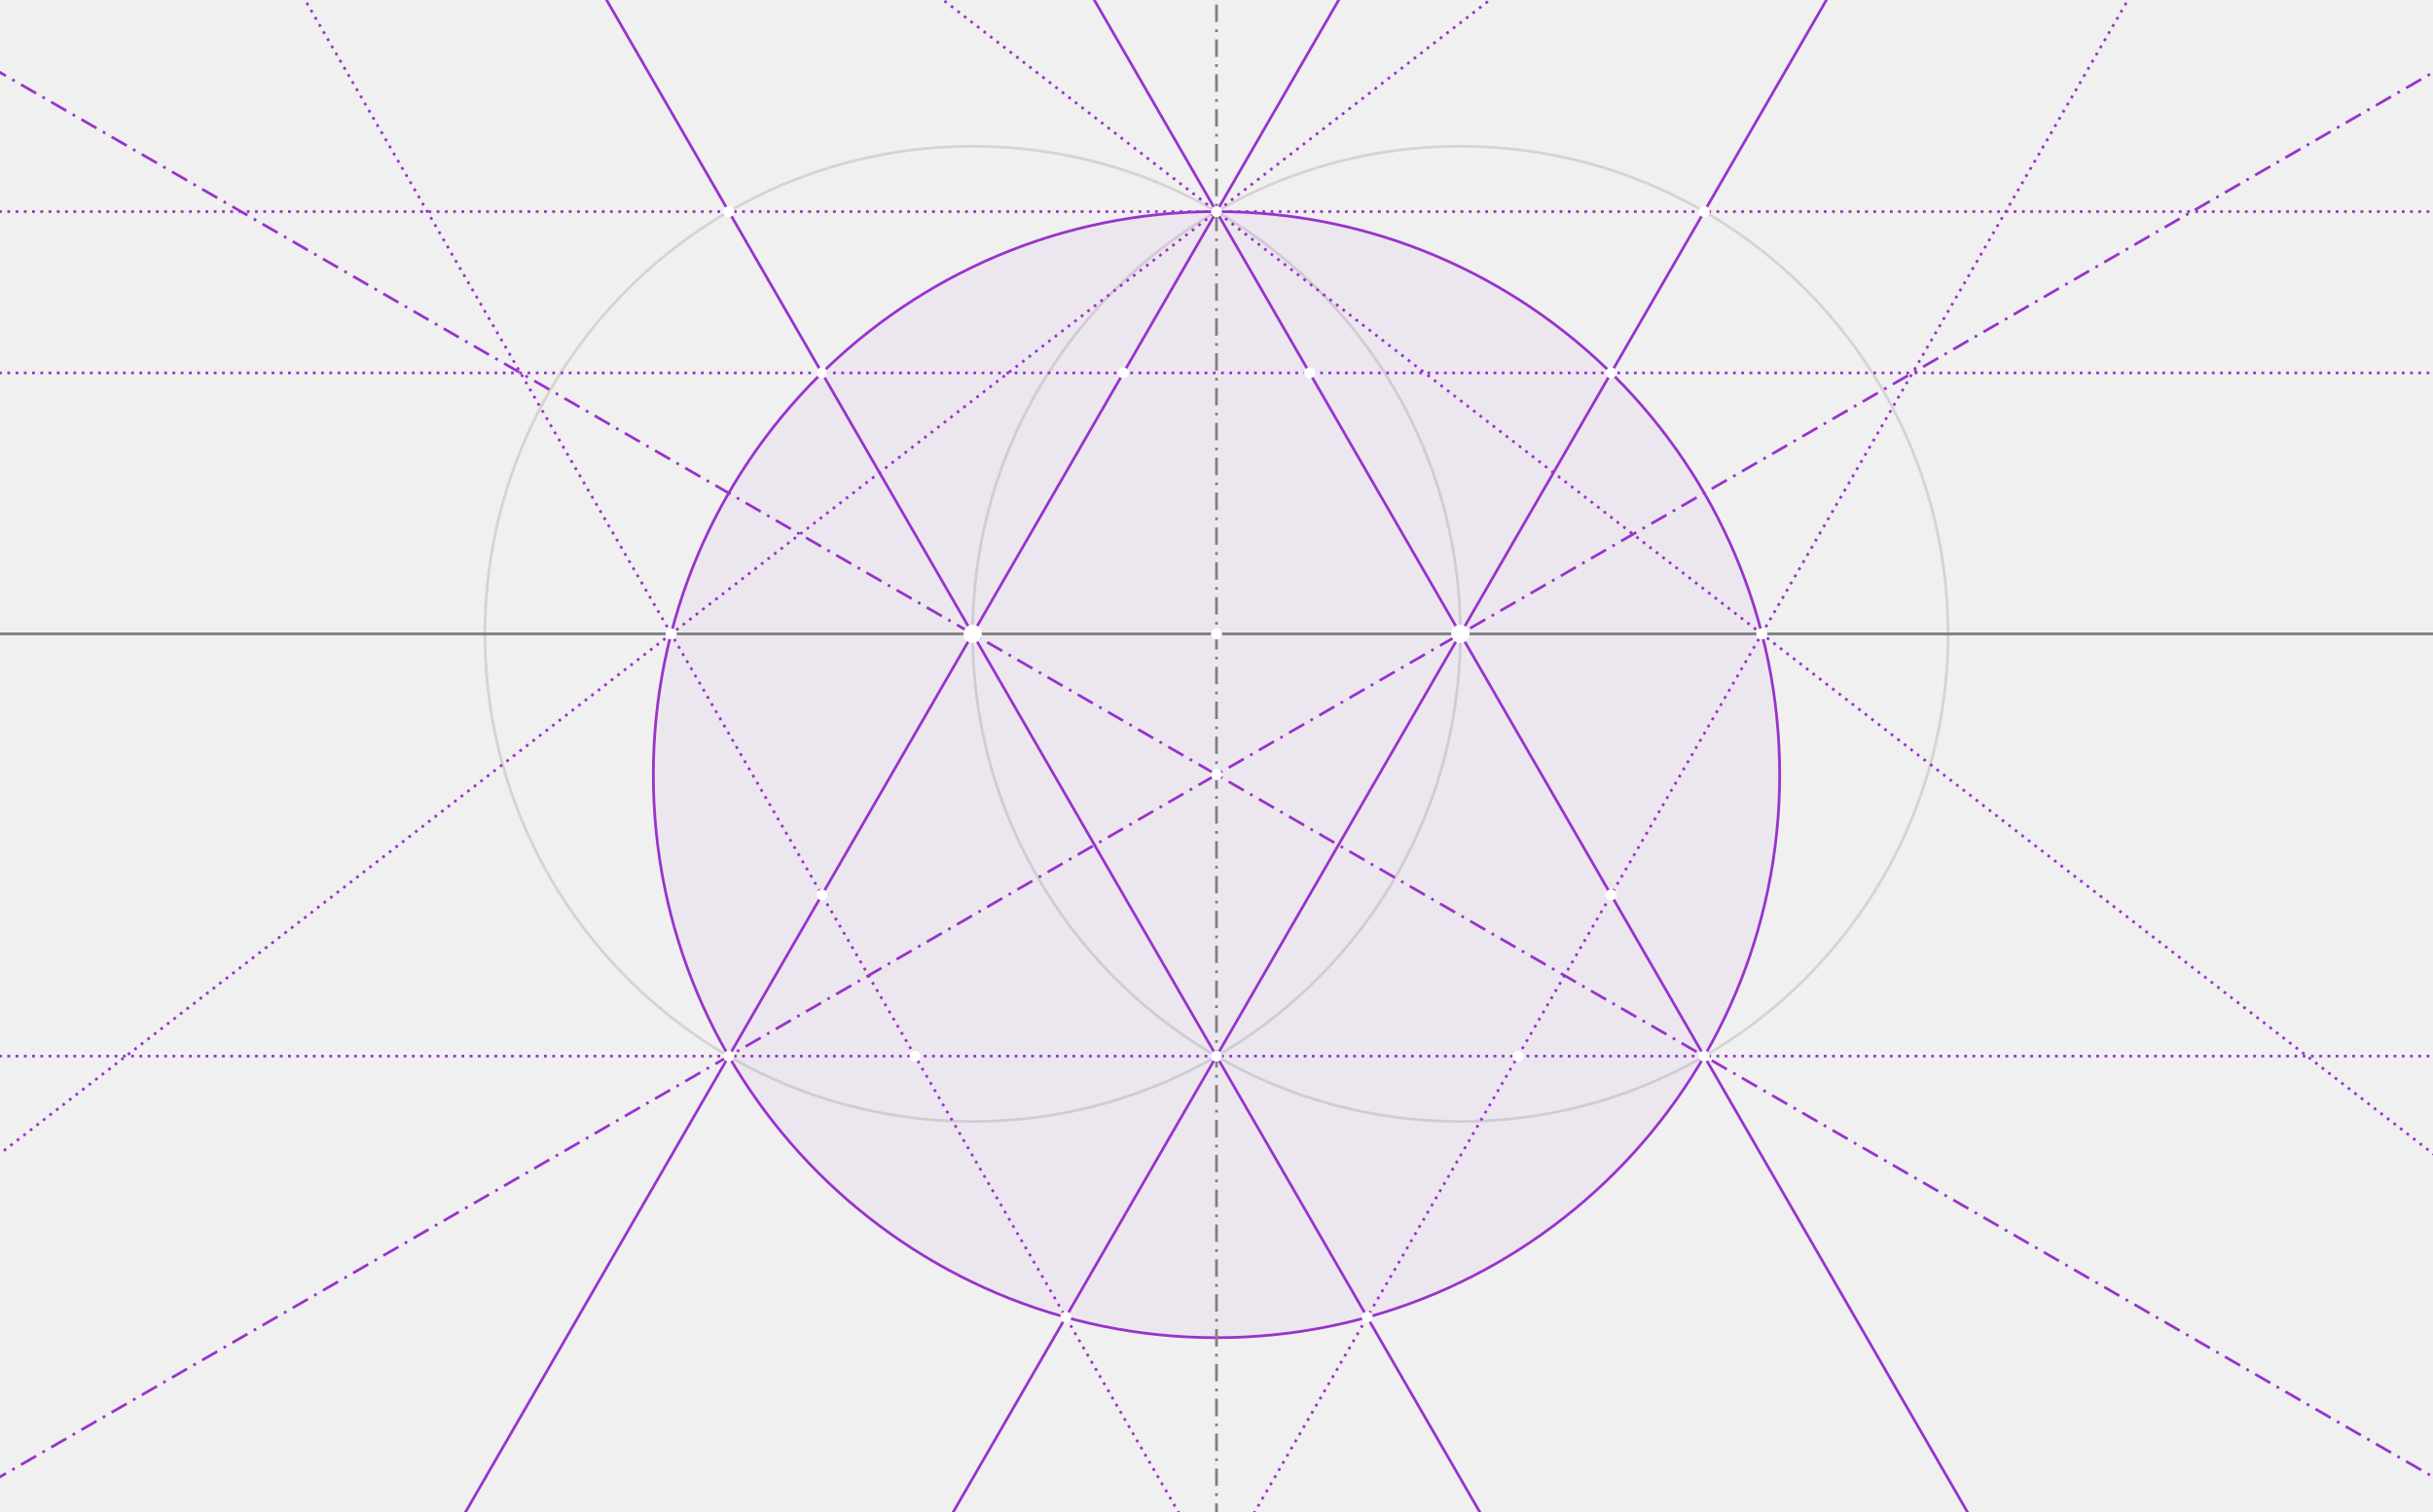
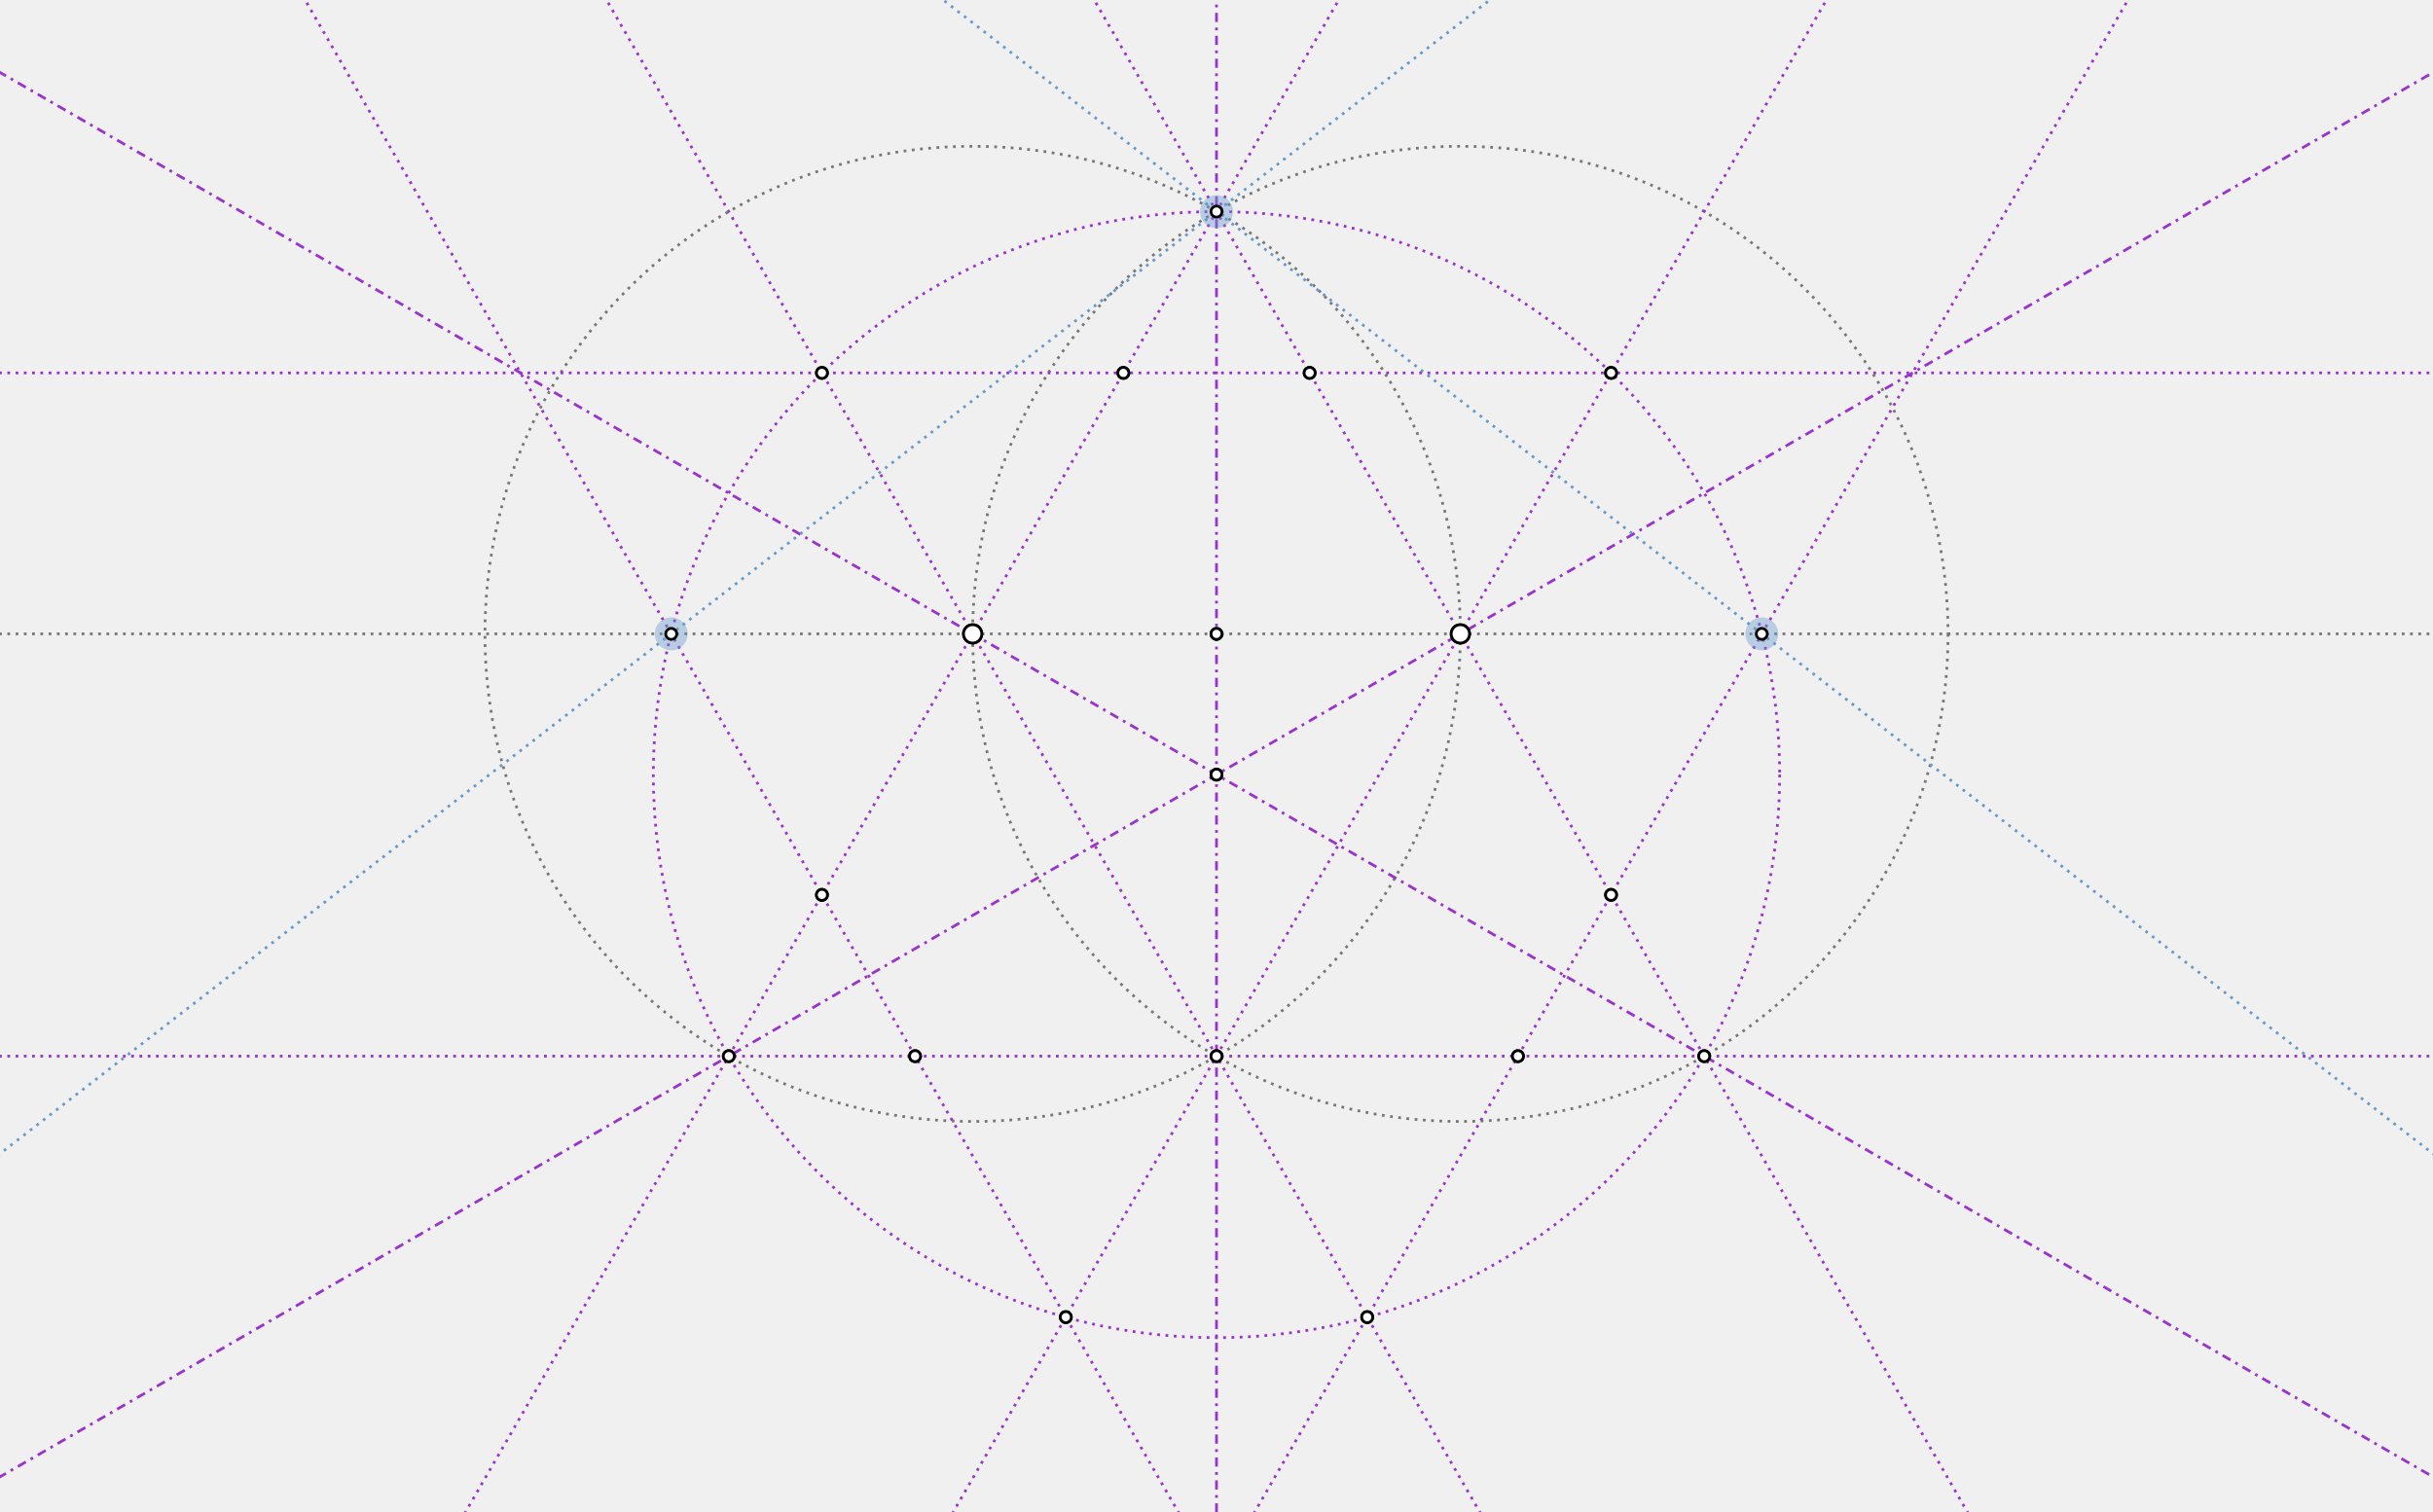
<svg xmlns="http://www.w3.org/2000/svg" version="1.1" baseProfile="full" x="0px" y="0px" width="1326px" height="824px" viewBox="0 0 1326 824">
  <style>
- .point { stroke: black; stroke-width: 3; fill: white; }
- .line { stroke: #808080; stroke-width: 3; stroke-opacity: 0.3; stroke-linejoin: round; stroke-linecap: butt; } 
- .circle { stroke: #808080; stroke-width: 3; stroke-opacity: 0.3; stroke-linejoin: round; stroke-linecap: butt; fill: none; } 
- .polygon { stroke-width: 5; stroke-linejoin: round; stroke-linecap: butt; fill: none; } 
- .bisector { stroke-dasharray: 13, 5, 3, 5; }
- .secondary { stroke-dasharray: 3 5; } 
- .root3 { stroke: #93C; stroke-width: 5; fill: #93C; fill-opacity: 0.2; stroke-opacity: 0.7; } 
- .segment { stroke-width: 7; stroke-linecap: round; } 
+ .golden { stroke: #DA0; stroke-opacity: 0.4; fill: #DA0; } 
+ .selected { stroke: #69C; stroke-opacity: 0.4; fill: #69C; } 
+ .point { stroke: black; stroke-width: 1.5; fill: white; }
+ .point &gt; path:nth-child(1) { stroke: black;  fill: none; }
+ .point &gt; path:nth-child(2) { stroke: black; stroke-width: 1.5;  fill: white; }
+ .point.golden &gt; path:nth-child(1) { stroke-width: 12;   stroke: #DA0; stroke-opacity: 0.4; fill: #DA0;  }
+ .point.golden &gt; path:nth-child(2) { stroke: black; stroke-width: 1.5; stroke-opacity: 1; fill: white; }
+ .point.selected &gt; path:nth-child(1) { stroke-width: 12;   stroke: #69C; stroke-opacity: 0.4; fill: #DA0;  }
+ .point.selected &gt; path:nth-child(2) { stroke: black; stroke-width: 1.5; stroke-opacity: 1; fill: white; }
+ .line { stroke: #93C; stroke-width: 1.5; stroke-opacity: 1; stroke-dasharray: 1.5 3;  } 
+ .line.selected { stroke: #69C; }
+ .circle {fill: none; stroke: #93C; stroke-width: 1.5; stroke-opacity: 1; stroke-dasharray: 1.5 3; }
+ .polygon { stroke-width: 5; stroke-linejoin: round;  fill: #93C; fill-opacity: .1; } 
+ .bisector { stroke-dasharray: 1.5, 3, 5, 3; }
+ .segment {} 
.a { stroke-width: 4; } 
.b { stroke-width: 8; } 
.c { stroke-width: 12; } 
.d { stroke-width: 16; } 
- .golden { stroke: #DA0; stroke-opacity: 0.4; fill: #DA0; } 
- .point.golden { stroke-width: 12; fill: black; }
+ #base .circle { stroke: #777; }
+ #base .line { stroke: #777; }
  </style>
-   <g stroke-linejoin="miter" stroke-dashoffset="0" stroke-dasharray="none" stroke-width="1" stroke-miterlimit="10.000" stroke-linecap="square">
-     <g id="misc" />
-     <g id="layer0">
-       <g stroke-linejoin="round" stroke-width="1.5" stroke-linecap="round" fill="none" stroke-opacity=".247" stroke="#808080">
+   <g>
+     <g id="base">
+       <g class="line base">
+         <path d="M -5 345.55 L 1331.0 345.55" />
+       </g>
+       <g class="circle">
        <path d="M 795.90 345.55 C 795.90 492.35 676.90 611.35 530.10 611.35 C 383.30 611.35 264.29 492.35 264.29 345.55 C 264.29 198.75 383.30 79.742 530.10 79.742 C 676.90 79.742 795.90 198.75 795.90 345.55 z" />
      </g>
-       <g stroke-linejoin="round" stroke-width="1.5" stroke-linecap="round" fill="none" stroke-opacity=".247" stroke="#808080">
+       <g class="circle">
        <path d="M 1061.7 345.55 C 1061.7 492.35 942.70 611.35 795.90 611.35 C 649.10 611.35 530.10 492.35 530.10 345.55 C 530.10 198.75 649.10 79.742 795.90 79.742 C 942.70 79.742 1061.7 198.75 1061.7 345.55 z" />
      </g>
-       <g fill-opacity=".047" fill-rule="nonzero" stroke="none" fill="#93C">
+     </g>
+     <g id="layer6">
+       <g class="circle">
        <path d="M 969.93 422.28 C 969.93 591.79 832.51 729.21 663.00 729.21 C 493.49 729.21 356.07 591.79 356.07 422.28 C 356.07 252.77 493.49 115.35 663.00 115.35 C 832.51 115.35 969.93 252.77 969.93 422.28 z" />
      </g>
-       <g stroke-linejoin="round" stroke-width="1.5" stroke-linecap="round" fill="none" stroke-opacity="1" stroke="#93C">
-         <path d="M 969.93 422.28 C 969.93 591.79 832.51 729.21 663.00 729.21 C 493.49 729.21 356.07 591.79 356.07 422.28 C 356.07 252.77 493.49 115.35 663.00 115.35 C 832.51 115.35 969.93 252.77 969.93 422.28 z" />
-       </g>
-     </g>
-     <g id="layer1" />
-     <g id="layer2" />
-     <g id="layer3" />
-     <g id="layer4" />
-     <g id="layer5" />
-     <g id="layer6">
-       <g stroke-linejoin="round" stroke-width="1.5" stroke-linecap="round" fill="none" stroke-opacity="1" stroke="#808080">
-         <path d="M -5 345.55 L 1331.0 345.55" />
-       </g>
-       <g stroke-linejoin="round" stroke-dasharray="9.5,4,1.5,4" stroke-width="1.5" stroke-linecap="butt" fill="none" stroke-opacity="1" stroke="#808080">
+       <g class="line bisector">
        <path d="M 663.00 829.00 L 663.00 -5" />
      </g>
-       <g stroke-linejoin="round" stroke-width="1.5" stroke-linecap="round" fill="none" stroke-opacity="1" stroke="#93C">
+       <g class="line">
        <path d="M 250.98 829.00 L 732.49 -5" />
      </g>
-       <g stroke-linejoin="round" stroke-width="1.5" stroke-linecap="round" fill="none" stroke-opacity="1" stroke="#93C">
+       <g class="line">
        <path d="M 1075.0 829.00 L 593.51 -5" />
      </g>
-       <g stroke-linejoin="round" stroke-width="1.5" stroke-linecap="round" fill="none" stroke-opacity="1" stroke="#93C">
+       <g class="line">
        <path d="M 809.22 829.00 L 327.71 -5" />
      </g>
-       <g stroke-linejoin="round" stroke-width="1.5" stroke-linecap="round" fill="none" stroke-opacity="1" stroke="#93C">
+       <g class="line">
        <path d="M 516.78 829.00 L 998.29 -5" />
      </g>
-       <g stroke-linejoin="round" stroke-dasharray="1.5,3" stroke-width="1.5" stroke-linecap="butt" fill="none" stroke-opacity="1" stroke="#93C">
+       <g class="line">
        <path d="M -5 575.74 L 1331.0 575.74" />
      </g>
-       <g stroke-linejoin="round" stroke-dasharray="9.5,4,1.5,4" stroke-width="1.5" stroke-linecap="butt" fill="none" stroke-opacity="1" stroke="#93C">
+       <g class="line bisector">
        <path d="M -5 36.610 L 1331.0 807.95" />
      </g>
-       <g stroke-linejoin="round" stroke-dasharray="1.5,3" stroke-width="1.5" stroke-linecap="butt" fill="none" stroke-opacity="1" stroke="#93C">
+       <g class="line">
        <path d="M -5 203.28 L 1331.0 203.28" />
      </g>
-       <g stroke-linejoin="round" stroke-dasharray="1.5,3" stroke-width="1.5" stroke-linecap="butt" fill="none" stroke-opacity="1" stroke="#93C">
+       <g class="line">
        <path d="M 644.94 829.00 L 163.43 -5" />
      </g>
-       <g stroke-linejoin="round" stroke-dasharray="1.5,3" stroke-width="1.5" stroke-linecap="butt" fill="none" stroke-opacity="1" stroke="#93C">
+       <g class="line">
        <path d="M 681.06 829.00 L 1162.6 -5" />
      </g>
    </g>
    <g id="layer7" />
    <g id="layer8">
-       <g stroke-linejoin="round" stroke-dasharray="1.5,3" stroke-width="1.5" stroke-linecap="butt" fill="none" stroke-opacity="1" stroke="#93C">
-         <path d="M -5 115.35 L 1331.0 115.35" />
-       </g>
-       <g stroke-linejoin="round" stroke-dasharray="9.5,4,1.5,4" stroke-width="1.5" stroke-linecap="butt" fill="none" stroke-opacity="1" stroke="#93C">
+       <g class="line bisector">
        <path d="M -5 807.95 L 1331.0 36.610" />
      </g>
-       <g stroke-linejoin="round" stroke-dasharray="1.5,3" stroke-width="1.5" stroke-linecap="butt" fill="none" stroke-opacity="1" stroke="#93C">
+       <g class="line selected">
        <path d="M -5 632.78 L 818.38 -5" />
      </g>
-       <g stroke-linejoin="round" stroke-dasharray="1.5,3" stroke-width="1.5" stroke-linecap="butt" fill="none" stroke-opacity="1" stroke="#93C">
+       <g class="line selected">
        <path d="M 507.62 -5 L 1331.0 632.78" />
-       </g>
-       <g fill-opacity="1" fill-rule="nonzero" stroke="none" fill="#FFFFFF">
-         <path d="M 400.19 115.35 C 400.19 117.01 398.85 118.35 397.19 118.35 C 395.54 118.35 394.19 117.01 394.19 115.35 C 394.19 113.70 395.54 112.35 397.19 112.35 C 398.85 112.35 400.19 113.70 400.19 115.35 z" />
-       </g>
-       <g fill-opacity="1" fill-rule="nonzero" stroke="none" fill="#FFFFFF">
-         <path d="M 931.81 115.35 C 931.81 117.01 930.46 118.35 928.81 118.35 C 927.15 118.35 925.81 117.01 925.81 115.35 C 925.81 113.70 927.15 112.35 928.81 112.35 C 930.46 112.35 931.81 113.70 931.81 115.35 z" />
      </g>
    </g>
    <g id="layer9">
-       <g fill-opacity="1" fill-rule="nonzero" stroke="none" fill="#FFFFFF">
+       <g class="point">
+         <path d="M 535.10 345.55 C 535.10 348.31 532.86 350.55 530.10 350.55 C 527.34 350.55 525.10 348.31 525.10 345.55 C 525.10 342.79 527.34 340.55 530.10 340.55 C 532.86 340.55 535.10 342.79 535.10 345.55 z" />
        <path d="M 535.10 345.55 C 535.10 348.31 532.86 350.55 530.10 350.55 C 527.34 350.55 525.10 348.31 525.10 345.55 C 525.10 342.79 527.34 340.55 530.10 340.55 C 532.86 340.55 535.10 342.79 535.10 345.55 z" />
      </g>
-       <g fill-opacity="1" fill-rule="nonzero" stroke="none" fill="#FFFFFF">
+       <g class="point">
+         <path d="M 800.90 345.55 C 800.90 348.31 798.66 350.55 795.90 350.55 C 793.14 350.55 790.90 348.31 790.90 345.55 C 790.90 342.79 793.14 340.55 795.90 340.55 C 798.66 340.55 800.90 342.79 800.90 345.55 z" />
        <path d="M 800.90 345.55 C 800.90 348.31 798.66 350.55 795.90 350.55 C 793.14 350.55 790.90 348.31 790.90 345.55 C 790.90 342.79 793.14 340.55 795.90 340.55 C 798.66 340.55 800.90 342.79 800.90 345.55 z" />
      </g>
-       <g fill-opacity="1" fill-rule="nonzero" stroke="none" fill="#FFFFFF">
+       <g class="point selected">
+         <path d="M 666.00 115.35 C 666.00 117.01 664.66 118.35 663.00 118.35 C 661.34 118.35 660.00 117.01 660.00 115.35 C 660.00 113.70 661.34 112.35 663.00 112.35 C 664.66 112.35 666.00 113.70 666.00 115.35 z" />
        <path d="M 666.00 115.35 C 666.00 117.01 664.66 118.35 663.00 118.35 C 661.34 118.35 660.00 117.01 660.00 115.35 C 660.00 113.70 661.34 112.35 663.00 112.35 C 664.66 112.35 666.00 113.70 666.00 115.35 z" />
      </g>
-       <g fill-opacity="1" fill-rule="nonzero" stroke="none" fill="#FFFFFF">
+       <g class="point">
+         <path d="M 666.00 575.74 C 666.00 577.40 664.66 578.74 663.00 578.74 C 661.34 578.74 660.00 577.40 660.00 575.74 C 660.00 574.09 661.34 572.74 663.00 572.74 C 664.66 572.74 666.00 574.09 666.00 575.74 z" />
        <path d="M 666.00 575.74 C 666.00 577.40 664.66 578.74 663.00 578.74 C 661.34 578.74 660.00 577.40 660.00 575.74 C 660.00 574.09 661.34 572.74 663.00 572.74 C 664.66 572.74 666.00 574.09 666.00 575.74 z" />
      </g>
-       <g fill-opacity="1" fill-rule="nonzero" stroke="none" fill="#FFFFFF">
+       <g class="point">
+         <path d="M 666.00 345.55 C 666.00 347.21 664.66 348.55 663.00 348.55 C 661.34 348.55 660.00 347.21 660.00 345.55 C 660.00 343.89 661.34 342.55 663.00 342.55 C 664.66 342.55 666.00 343.89 666.00 345.55 z" />
        <path d="M 666.00 345.55 C 666.00 347.21 664.66 348.55 663.00 348.55 C 661.34 348.55 660.00 347.21 660.00 345.55 C 660.00 343.89 661.34 342.55 663.00 342.55 C 664.66 342.55 666.00 343.89 666.00 345.55 z" />
      </g>
-       <g fill-opacity="1" fill-rule="nonzero" stroke="none" fill="#FFFFFF">
+       <g class="point">
+         <path d="M 931.81 575.74 C 931.81 577.40 930.46 578.74 928.81 578.74 C 927.15 578.74 925.81 577.40 925.81 575.74 C 925.81 574.09 927.15 572.74 928.81 572.74 C 930.46 572.74 931.81 574.09 931.81 575.74 z" />
        <path d="M 931.81 575.74 C 931.81 577.40 930.46 578.74 928.81 578.74 C 927.15 578.74 925.81 577.40 925.81 575.74 C 925.81 574.09 927.15 572.74 928.81 572.74 C 930.46 572.74 931.81 574.09 931.81 575.74 z" />
      </g>
-       <g fill-opacity="1" fill-rule="nonzero" stroke="none" fill="#FFFFFF">
+       <g class="point">
+         <path d="M 400.19 575.74 C 400.19 577.40 398.85 578.74 397.19 578.74 C 395.54 578.74 394.19 577.40 394.19 575.74 C 394.19 574.09 395.54 572.74 397.19 572.74 C 398.85 572.74 400.19 574.09 400.19 575.74 z" />
        <path d="M 400.19 575.74 C 400.19 577.40 398.85 578.74 397.19 578.74 C 395.54 578.74 394.19 577.40 394.19 575.74 C 394.19 574.09 395.54 572.74 397.19 572.74 C 398.85 572.74 400.19 574.09 400.19 575.74 z" />
      </g>
-       <g fill-opacity="1" fill-rule="nonzero" stroke="none" fill="#FFFFFF">
+       <g class="point">
+         <path d="M 666.00 422.28 C 666.00 423.94 664.66 425.28 663.00 425.28 C 661.34 425.28 660.00 423.94 660.00 422.28 C 660.00 420.62 661.34 419.28 663.00 419.28 C 664.66 419.28 666.00 420.62 666.00 422.28 z" />
        <path d="M 666.00 422.28 C 666.00 423.94 664.66 425.28 663.00 425.28 C 661.34 425.28 660.00 423.94 660.00 422.28 C 660.00 420.62 661.34 419.28 663.00 419.28 C 664.66 419.28 666.00 420.62 666.00 422.28 z" />
      </g>
-       <g fill-opacity="1" fill-rule="nonzero" stroke="none" fill="#FFFFFF">
+       <g class="point selected">
+         <path d="M 368.82 345.55 C 368.82 347.21 367.48 348.55 365.82 348.55 C 364.16 348.55 362.82 347.21 362.82 345.55 C 362.82 343.89 364.16 342.55 365.82 342.55 C 367.48 342.55 368.82 343.89 368.82 345.55 z" />
        <path d="M 368.82 345.55 C 368.82 347.21 367.48 348.55 365.82 348.55 C 364.16 348.55 362.82 347.21 362.82 345.55 C 362.82 343.89 364.16 342.55 365.82 342.55 C 367.48 342.55 368.82 343.89 368.82 345.55 z" />
      </g>
-       <g fill-opacity="1" fill-rule="nonzero" stroke="none" fill="#FFFFFF">
+       <g class="point selected">
+         <path d="M 963.18 345.55 C 963.18 347.21 961.84 348.55 960.18 348.55 C 958.52 348.55 957.18 347.21 957.18 345.55 C 957.18 343.89 958.52 342.55 960.18 342.55 C 961.84 342.55 963.18 343.89 963.18 345.55 z" />
        <path d="M 963.18 345.55 C 963.18 347.21 961.84 348.55 960.18 348.55 C 958.52 348.55 957.18 347.21 957.18 345.55 C 957.18 343.89 958.52 342.55 960.18 342.55 C 961.84 342.55 963.18 343.89 963.18 345.55 z" />
      </g>
-       <g fill-opacity="1" fill-rule="nonzero" stroke="none" fill="#FFFFFF">
+       <g class="point">
+         <path d="M 450.96 203.28 C 450.96 204.94 449.61 206.28 447.96 206.28 C 446.30 206.28 444.96 204.94 444.96 203.28 C 444.96 201.62 446.30 200.28 447.96 200.28 C 449.61 200.28 450.96 201.62 450.96 203.28 z" />
        <path d="M 450.96 203.28 C 450.96 204.94 449.61 206.28 447.96 206.28 C 446.30 206.28 444.96 204.94 444.96 203.28 C 444.96 201.62 446.30 200.28 447.96 200.28 C 449.61 200.28 450.96 201.62 450.96 203.28 z" />
      </g>
-       <g fill-opacity="1" fill-rule="nonzero" stroke="none" fill="#FFFFFF">
+       <g class="point">
+         <path d="M 881.04 203.28 C 881.04 204.94 879.70 206.28 878.04 206.28 C 876.39 206.28 875.04 204.94 875.04 203.28 C 875.04 201.62 876.39 200.28 878.04 200.28 C 879.70 200.28 881.04 201.62 881.04 203.28 z" />
        <path d="M 881.04 203.28 C 881.04 204.94 879.70 206.28 878.04 206.28 C 876.39 206.28 875.04 204.94 875.04 203.28 C 875.04 201.62 876.39 200.28 878.04 200.28 C 879.70 200.28 881.04 201.62 881.04 203.28 z" />
      </g>
-       <g fill-opacity="1" fill-rule="nonzero" stroke="none" fill="#FFFFFF">
+       <g class="point">
+         <path d="M 748.14 718.01 C 748.14 719.67 746.80 721.01 745.14 721.01 C 743.48 721.01 742.14 719.67 742.14 718.01 C 742.14 716.36 743.48 715.01 745.14 715.01 C 746.80 715.01 748.14 716.36 748.14 718.01 z" />
        <path d="M 748.14 718.01 C 748.14 719.67 746.80 721.01 745.14 721.01 C 743.48 721.01 742.14 719.67 742.14 718.01 C 742.14 716.36 743.48 715.01 745.14 715.01 C 746.80 715.01 748.14 716.36 748.14 718.01 z" />
      </g>
-       <g fill-opacity="1" fill-rule="nonzero" stroke="none" fill="#FFFFFF">
+       <g class="point">
+         <path d="M 583.86 718.01 C 583.86 719.67 582.52 721.01 580.86 721.01 C 579.20 721.01 577.86 719.67 577.86 718.01 C 577.86 716.36 579.20 715.01 580.86 715.01 C 582.52 715.01 583.86 716.36 583.86 718.01 z" />
        <path d="M 583.86 718.01 C 583.86 719.67 582.52 721.01 580.86 721.01 C 579.20 721.01 577.86 719.67 577.86 718.01 C 577.86 716.36 579.20 715.01 580.86 715.01 C 582.52 715.01 583.86 716.36 583.86 718.01 z" />
      </g>
-       <g fill-opacity="1" fill-rule="nonzero" stroke="none" fill="#FFFFFF">
+       <g class="point">
+         <path d="M 615.24 203.28 C 615.24 204.94 613.89 206.28 612.24 206.28 C 610.58 206.28 609.24 204.94 609.24 203.28 C 609.24 201.62 610.58 200.28 612.24 200.28 C 613.89 200.28 615.24 201.62 615.24 203.28 z" />
        <path d="M 615.24 203.28 C 615.24 204.94 613.89 206.28 612.24 206.28 C 610.58 206.28 609.24 204.94 609.24 203.28 C 609.24 201.62 610.58 200.28 612.24 200.28 C 613.89 200.28 615.24 201.62 615.24 203.28 z" />
      </g>
-       <g fill-opacity="1" fill-rule="nonzero" stroke="none" fill="#FFFFFF">
+       <g class="point">
+         <path d="M 716.76 203.28 C 716.76 204.94 715.42 206.28 713.76 206.28 C 712.11 206.28 710.76 204.94 710.76 203.28 C 710.76 201.62 712.11 200.28 713.76 200.28 C 715.42 200.28 716.76 201.62 716.76 203.28 z" />
        <path d="M 716.76 203.28 C 716.76 204.94 715.42 206.28 713.76 206.28 C 712.11 206.28 710.76 204.94 710.76 203.28 C 710.76 201.62 712.11 200.28 713.76 200.28 C 715.42 200.28 716.76 201.62 716.76 203.28 z" />
      </g>
-       <g fill-opacity="1" fill-rule="nonzero" stroke="none" fill="#FFFFFF">
+       <g class="point">
+         <path d="M 450.96 487.82 C 450.96 489.47 449.61 490.82 447.96 490.82 C 446.30 490.82 444.96 489.47 444.96 487.82 C 444.96 486.16 446.30 484.82 447.96 484.82 C 449.61 484.82 450.96 486.16 450.96 487.82 z" />
        <path d="M 450.96 487.82 C 450.96 489.47 449.61 490.82 447.96 490.82 C 446.30 490.82 444.96 489.47 444.96 487.82 C 444.96 486.16 446.30 484.82 447.96 484.82 C 449.61 484.82 450.96 486.16 450.96 487.82 z" />
      </g>
-       <g fill-opacity="1" fill-rule="nonzero" stroke="none" fill="#FFFFFF">
+       <g class="point">
+         <path d="M 501.72 575.74 C 501.72 577.40 500.38 578.74 498.72 578.74 C 497.07 578.74 495.72 577.40 495.72 575.74 C 495.72 574.09 497.07 572.74 498.72 572.74 C 500.38 572.74 501.72 574.09 501.72 575.74 z" />
        <path d="M 501.72 575.74 C 501.72 577.40 500.38 578.74 498.72 578.74 C 497.07 578.74 495.72 577.40 495.72 575.74 C 495.72 574.09 497.07 572.74 498.72 572.74 C 500.38 572.74 501.72 574.09 501.72 575.74 z" />
      </g>
-       <g fill-opacity="1" fill-rule="nonzero" stroke="none" fill="#FFFFFF">
+       <g class="point">
+         <path d="M 830.28 575.74 C 830.28 577.40 828.93 578.74 827.28 578.74 C 825.62 578.74 824.28 577.40 824.28 575.74 C 824.28 574.09 825.62 572.74 827.28 572.74 C 828.93 572.74 830.28 574.09 830.28 575.74 z" />
        <path d="M 830.28 575.74 C 830.28 577.40 828.93 578.74 827.28 578.74 C 825.62 578.74 824.28 577.40 824.28 575.74 C 824.28 574.09 825.62 572.74 827.28 572.74 C 828.93 572.74 830.28 574.09 830.28 575.74 z" />
      </g>
-       <g fill-opacity="1" fill-rule="nonzero" stroke="none" fill="#FFFFFF">
+       <g class="point">
+         <path d="M 881.04 487.82 C 881.04 489.47 879.70 490.82 878.04 490.82 C 876.39 490.82 875.04 489.47 875.04 487.82 C 875.04 486.16 876.39 484.82 878.04 484.82 C 879.70 484.82 881.04 486.16 881.04 487.82 z" />
        <path d="M 881.04 487.82 C 881.04 489.47 879.70 490.82 878.04 490.82 C 876.39 490.82 875.04 489.47 875.04 487.82 C 875.04 486.16 876.39 484.82 878.04 484.82 C 879.70 484.82 881.04 486.16 881.04 487.82 z" />
      </g>
    </g>
  </g>
</svg>
